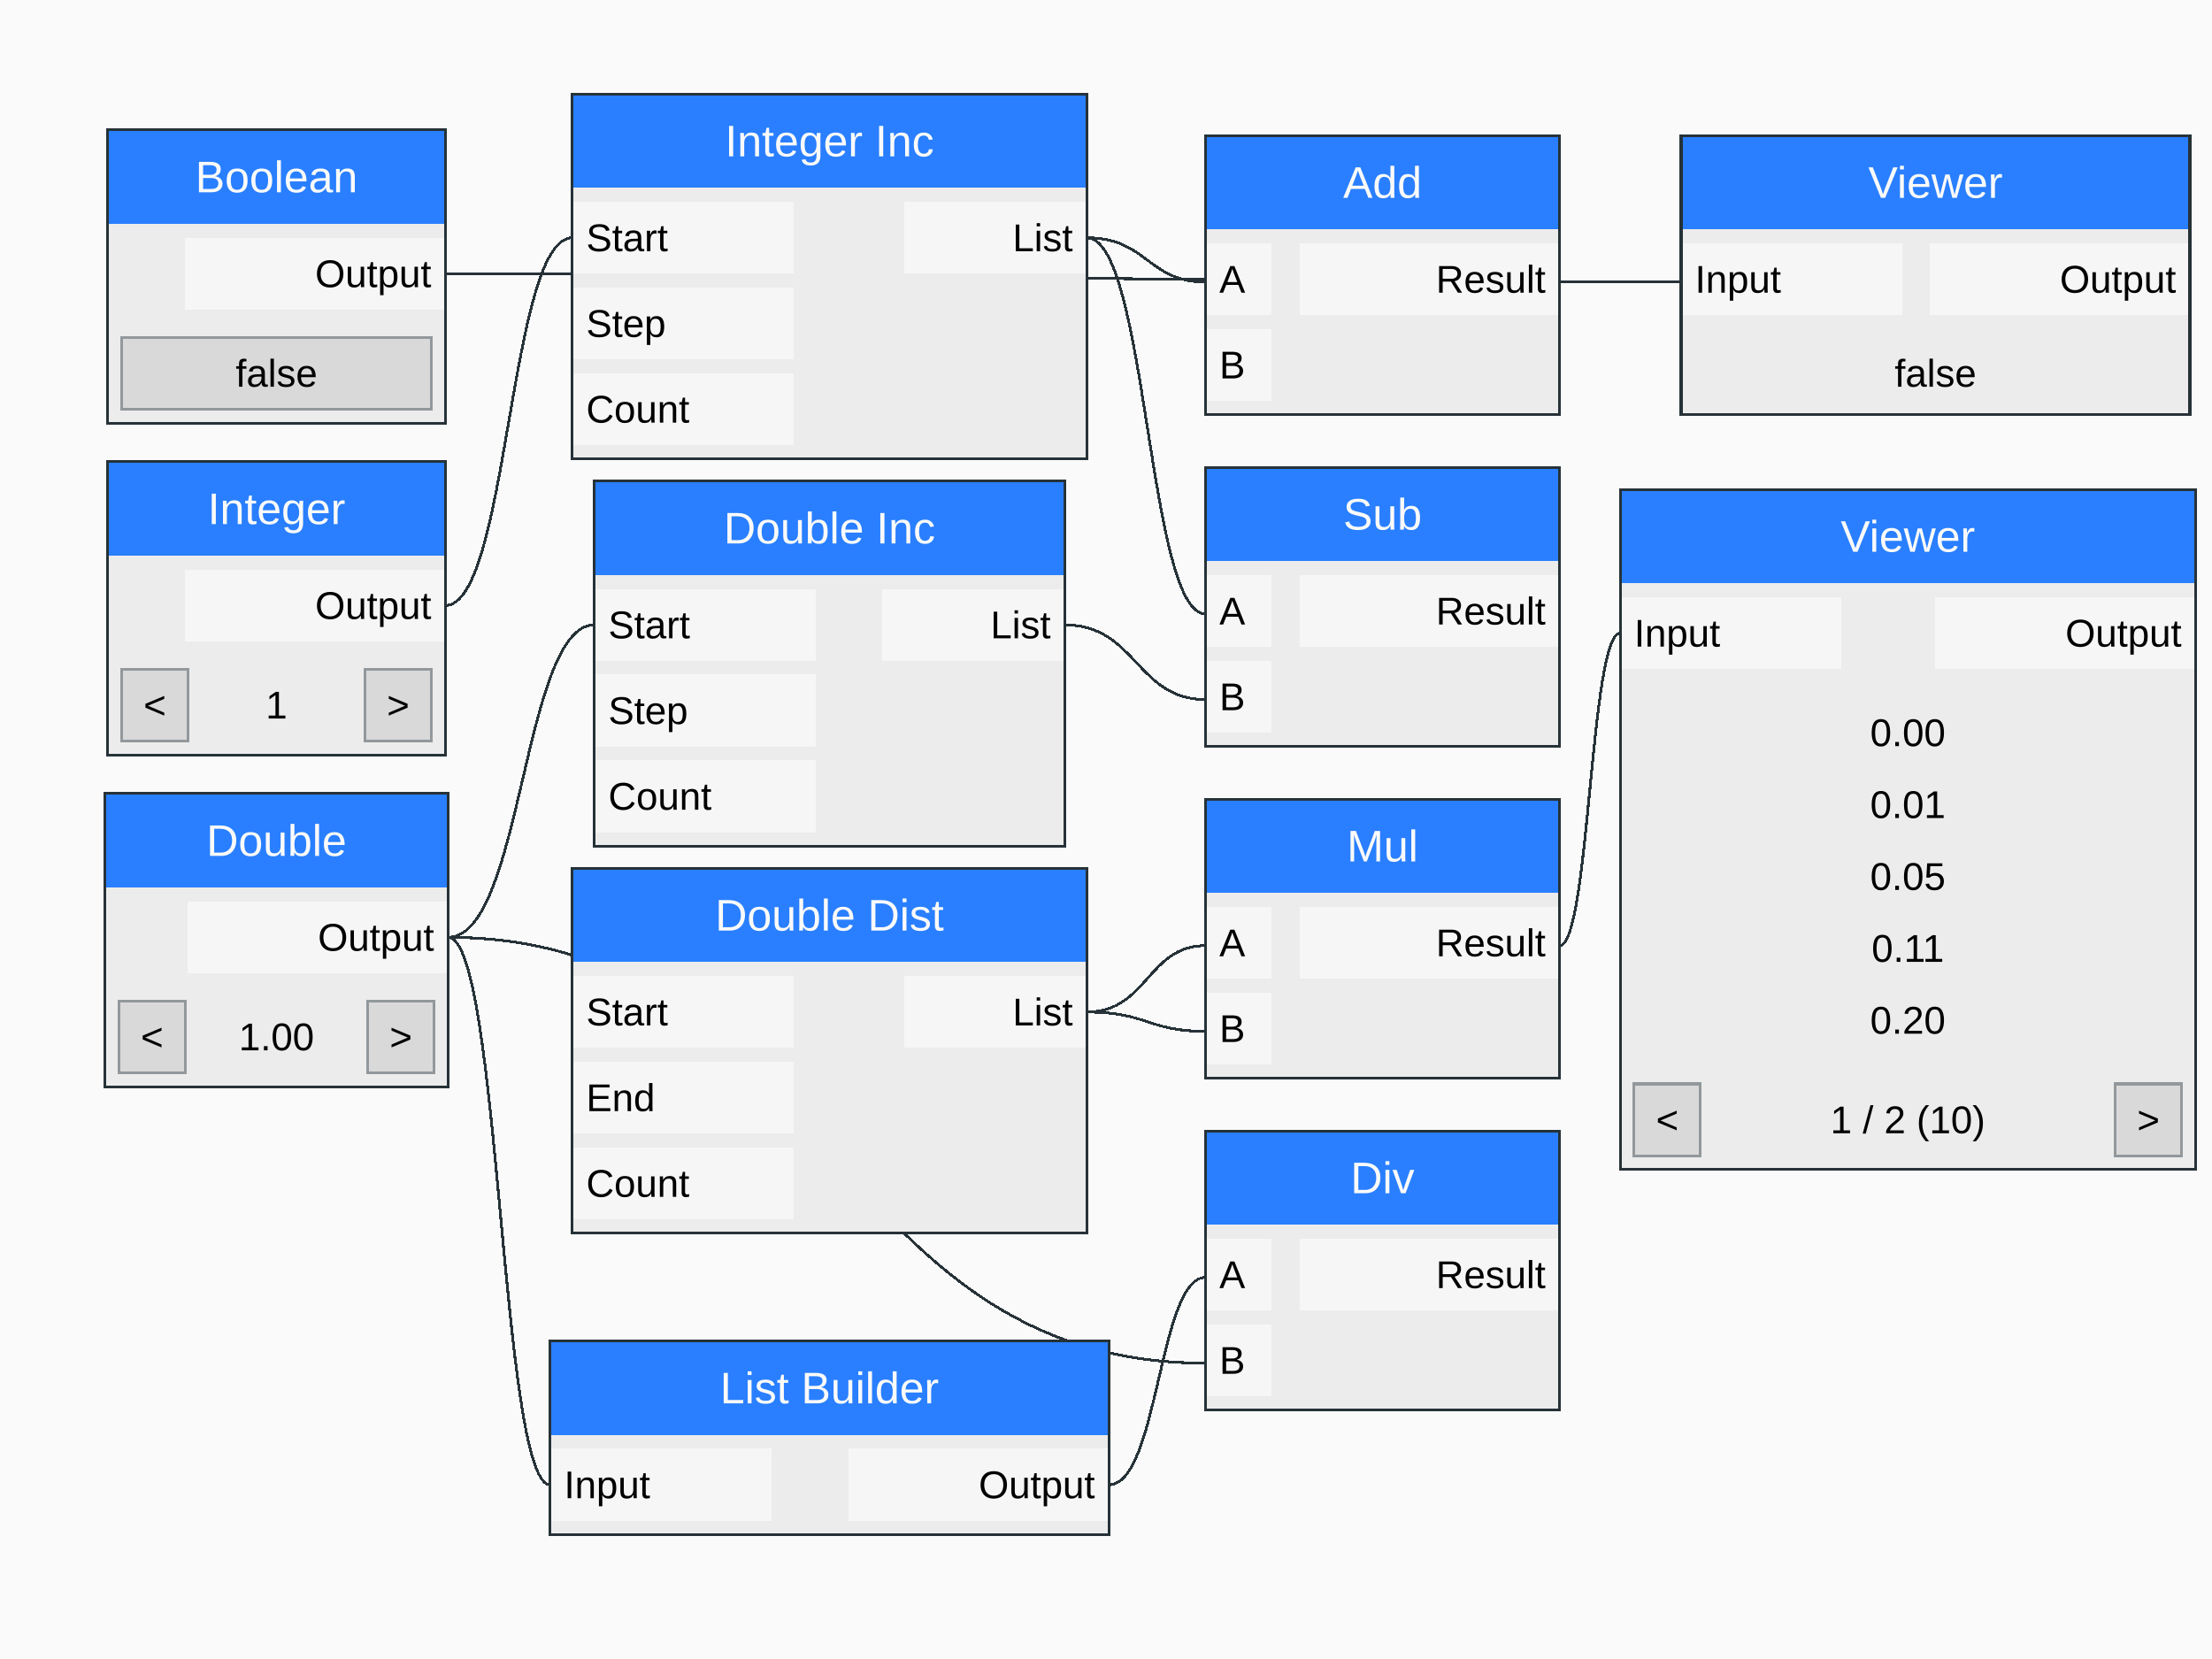
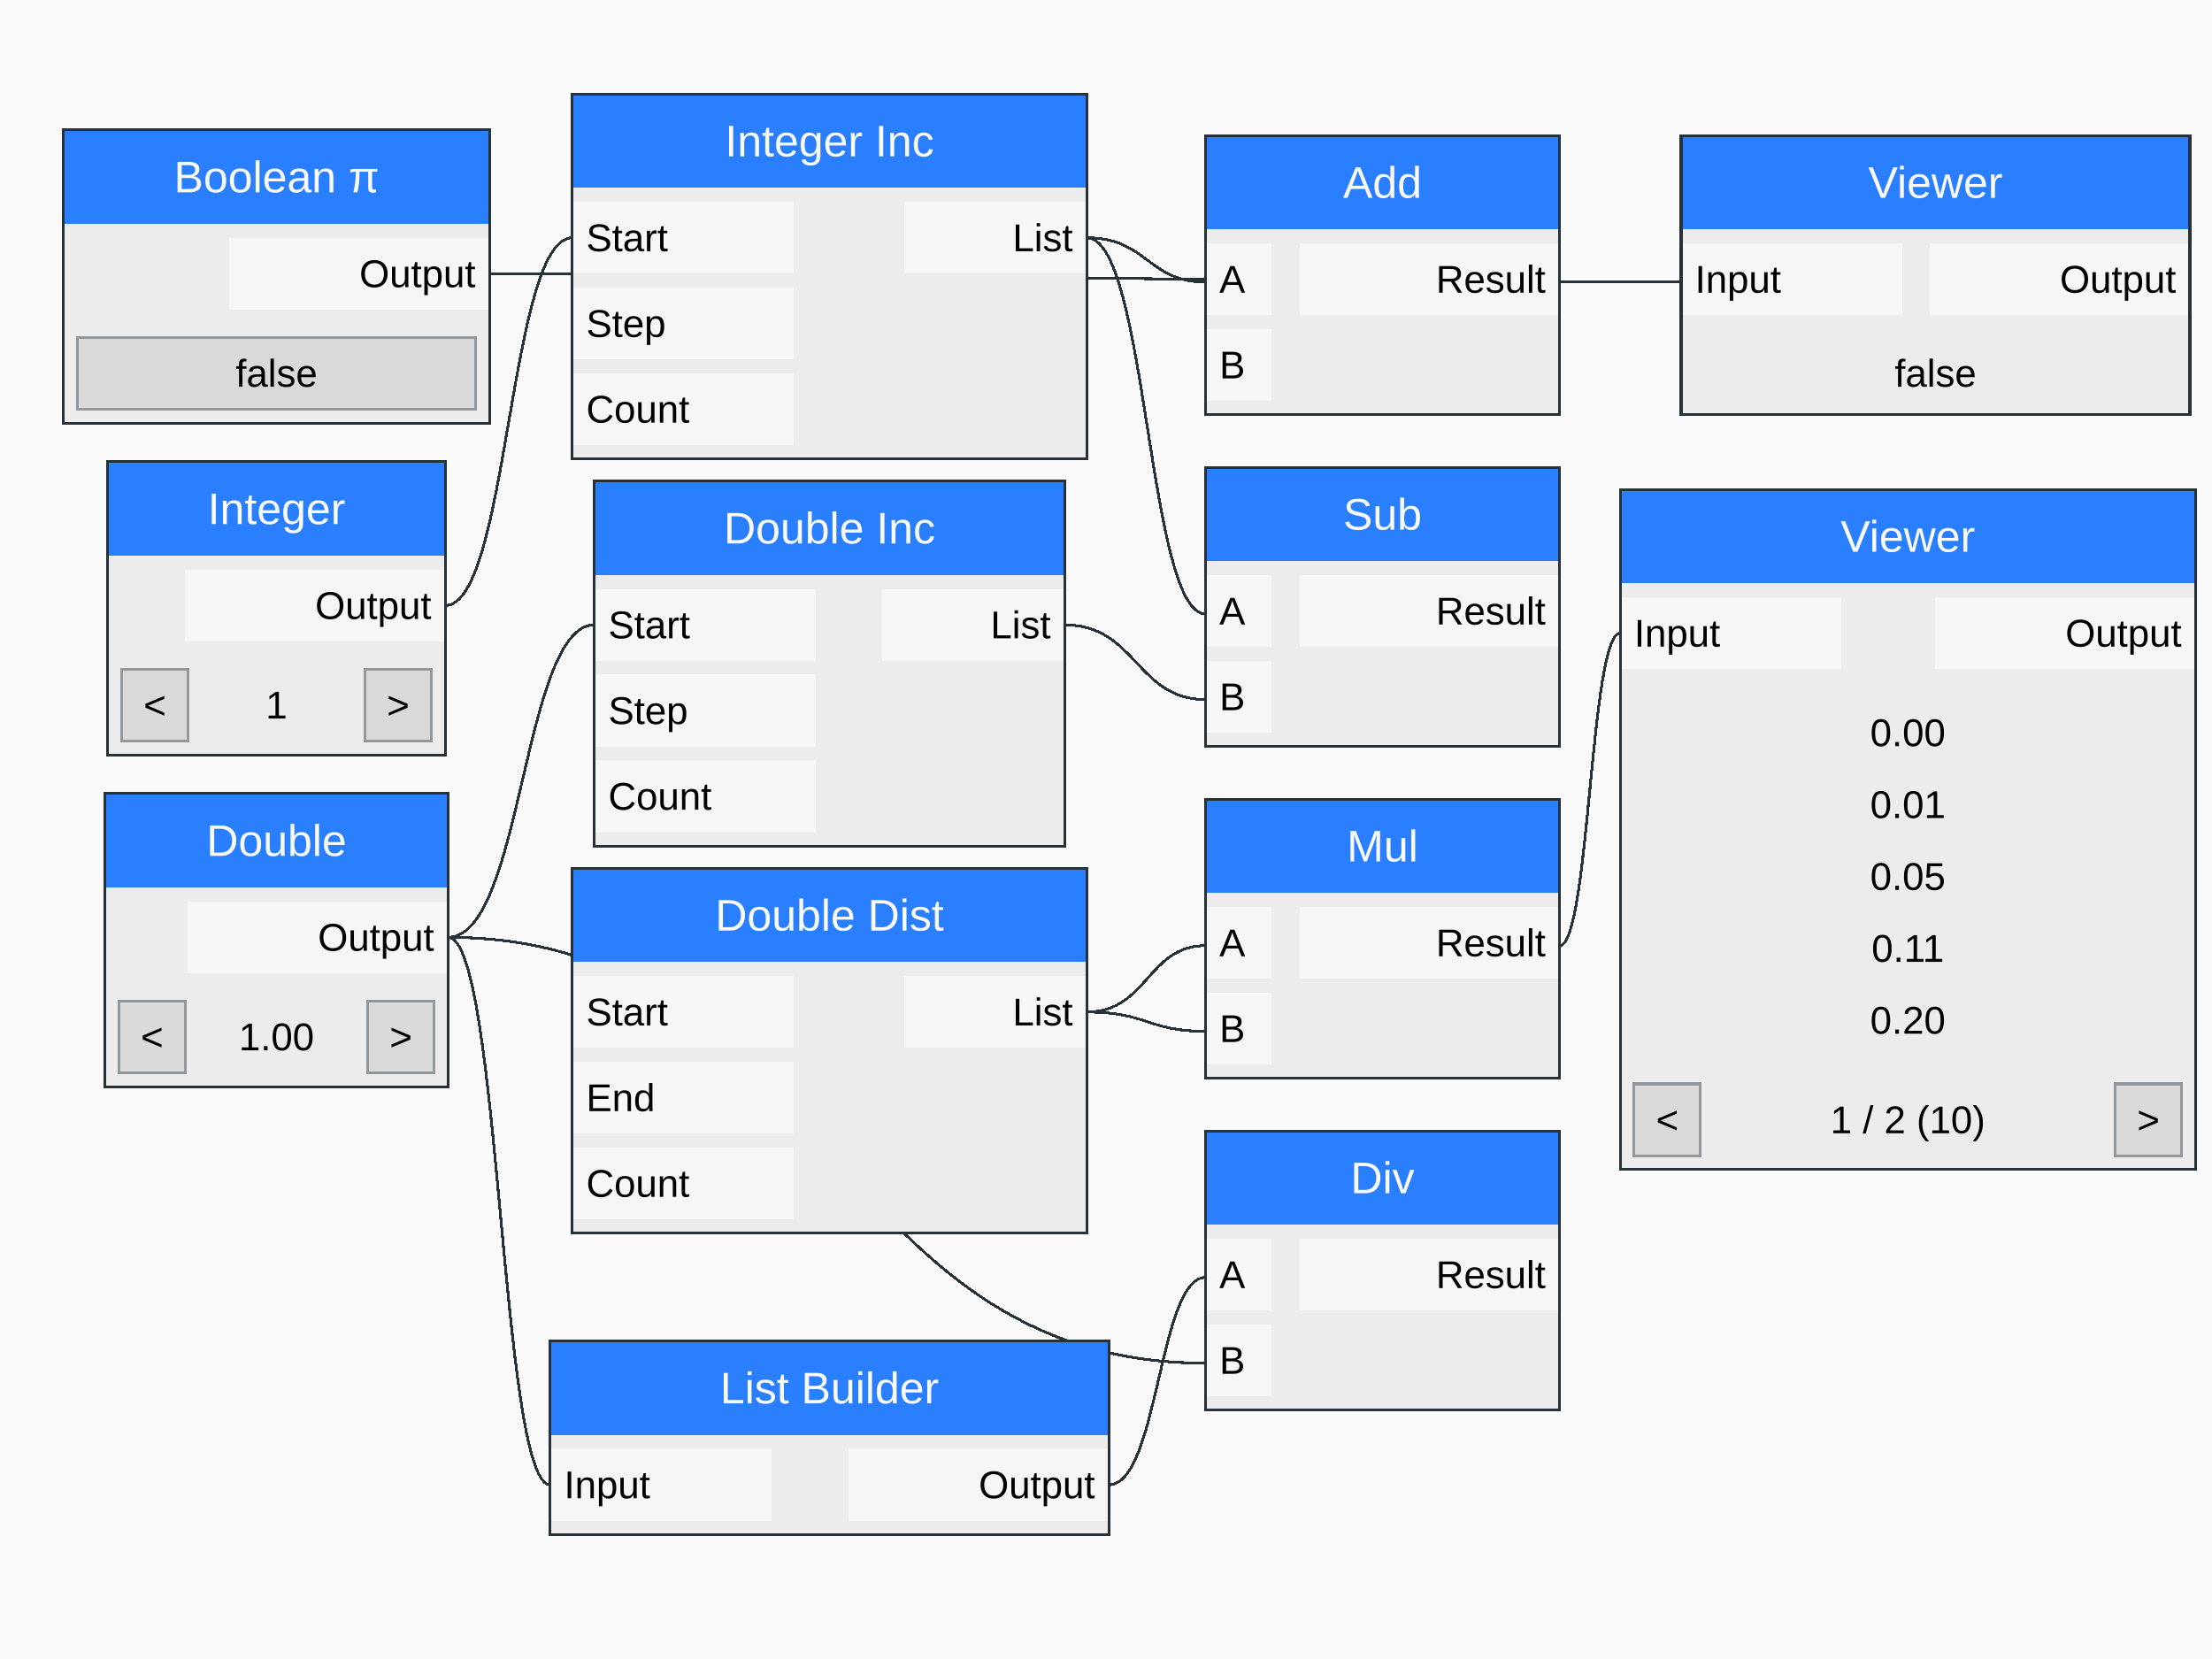
<svg xmlns="http://www.w3.org/2000/svg" version="1.1" width="800" height="600" shape-rendering="crispEdges">
  <rect x="0" y="0" width="800" height="600" style="fill:rgb(250,250,250);" />
-   <path d="M161,99 C385,99 385,102 608,102" style="fill:none;stroke-width:1px;stroke:rgb(38,50,56);" />
+   <path d="M177,99 C393,99 393,102 608,102" style="fill:none;stroke-width:1px;stroke:rgb(38,50,56);" />
  <path d="M161,219 C184,219 184,86 207,86" style="fill:none;stroke-width:1px;stroke:rgb(38,50,56);" />
  <path d="M162,339 C189,339 189,226 215,226" style="fill:none;stroke-width:1px;stroke:rgb(38,50,56);" />
  <path d="M162,339 C181,339 181,537 199,537" style="fill:none;stroke-width:1px;stroke:rgb(38,50,56);" />
  <path d="M162,339 C299,339 299,493 436,493" style="fill:none;stroke-width:1px;stroke:rgb(38,50,56);" />
  <path d="M393,86 C415,86 415,222 436,222" style="fill:none;stroke-width:1px;stroke:rgb(38,50,56);" />
  <path d="M393,86 C415,86 415,102 436,102" style="fill:none;stroke-width:1px;stroke:rgb(38,50,56);" />
  <path d="M385,226 C411,226 411,253 436,253" style="fill:none;stroke-width:1px;stroke:rgb(38,50,56);" />
  <path d="M393,366 C415,366 415,342 436,342" style="fill:none;stroke-width:1px;stroke:rgb(38,50,56);" />
  <path d="M393,366 C415,366 415,373 436,373" style="fill:none;stroke-width:1px;stroke:rgb(38,50,56);" />
  <path d="M401,537 C419,537 419,462 436,462" style="fill:none;stroke-width:1px;stroke:rgb(38,50,56);" />
  <path d="M564,342 C575,342 575,229 586,229" style="fill:none;stroke-width:1px;stroke:rgb(38,50,56);" />
-   <rect x="39" y="47" width="122" height="34" style="fill:rgb(41,127,255);" />
-   <text x="100" y="64" dominant-baseline="central" text-anchor="middle" style="fill:rgb(250,250,250);font-family:Arial;font-size:16px;">Boolean</text>
-   <rect x="39" y="81" width="122" height="36" style="fill:rgb(236,236,236);" />
-   <rect x="67" y="86" width="94" height="26" style="fill:rgb(246,246,246);" />
-   <text x="156" y="99" dominant-baseline="central" text-anchor="end" style="fill:rgb(0,0,0);font-family:Arial;font-size:14px;">Output</text>
-   <rect x="39" y="117" width="122" height="36" style="fill:rgb(236,236,236);" />
-   <rect x="44" y="122" width="112" height="26" style="fill:rgb(217,217,217);" />
+   <rect x="23" y="47" width="154" height="34" style="fill:rgb(41,127,255);" />
+   <text x="100" y="64" dominant-baseline="central" text-anchor="middle" style="fill:rgb(250,250,250);font-family:Arial;font-size:16px;">Boolean π</text>
+   <rect x="23" y="81" width="154" height="36" style="fill:rgb(236,236,236);" />
+   <rect x="83" y="86" width="94" height="26" style="fill:rgb(246,246,246);" />
+   <text x="172" y="99" dominant-baseline="central" text-anchor="end" style="fill:rgb(0,0,0);font-family:Arial;font-size:14px;">Output</text>
+   <rect x="23" y="117" width="154" height="36" style="fill:rgb(236,236,236);" />
+   <rect x="28" y="122" width="144" height="26" style="fill:rgb(217,217,217);" />
  <text x="100" y="135" dominant-baseline="central" text-anchor="middle" style="fill:rgb(0,0,0);font-family:Arial;font-size:14px;">false</text>
-   <rect x="44" y="122" width="112" height="26" style="fill:none;stroke-width:1px;stroke:rgb(146,152,155);" />
-   <rect x="39" y="47" width="122" height="106" style="fill:none;stroke-width:1px;stroke:rgb(38,50,56);" />
+   <rect x="28" y="122" width="144" height="26" style="fill:none;stroke-width:1px;stroke:rgb(146,152,155);" />
+   <rect x="23" y="47" width="154" height="106" style="fill:none;stroke-width:1px;stroke:rgb(38,50,56);" />
  <rect x="39" y="167" width="122" height="34" style="fill:rgb(41,127,255);" />
  <text x="100" y="184" dominant-baseline="central" text-anchor="middle" style="fill:rgb(250,250,250);font-family:Arial;font-size:16px;">Integer</text>
  <rect x="39" y="201" width="122" height="36" style="fill:rgb(236,236,236);" />
  <rect x="67" y="206" width="94" height="26" style="fill:rgb(246,246,246);" />
  <text x="156" y="219" dominant-baseline="central" text-anchor="end" style="fill:rgb(0,0,0);font-family:Arial;font-size:14px;">Output</text>
  <rect x="39" y="237" width="122" height="36" style="fill:rgb(236,236,236);" />
  <text x="100" y="255" dominant-baseline="central" text-anchor="middle" style="fill:rgb(0,0,0);font-family:Arial;font-size:14px;">1</text>
  <rect x="44" y="242" width="24" height="26" style="fill:rgb(217,217,217);" />
  <text x="56" y="255" dominant-baseline="central" text-anchor="middle" style="fill:rgb(0,0,0);font-family:Arial;font-size:14px;">&lt;</text>
  <rect x="44" y="242" width="24" height="26" style="fill:none;stroke-width:1px;stroke:rgb(146,152,155);" />
  <rect x="132" y="242" width="24" height="26" style="fill:rgb(217,217,217);" />
  <text x="144" y="255" dominant-baseline="central" text-anchor="middle" style="fill:rgb(0,0,0);font-family:Arial;font-size:14px;">&gt;</text>
  <rect x="132" y="242" width="24" height="26" style="fill:none;stroke-width:1px;stroke:rgb(146,152,155);" />
  <rect x="39" y="167" width="122" height="106" style="fill:none;stroke-width:1px;stroke:rgb(38,50,56);" />
  <rect x="38" y="287" width="124" height="34" style="fill:rgb(41,127,255);" />
  <text x="100" y="304" dominant-baseline="central" text-anchor="middle" style="fill:rgb(250,250,250);font-family:Arial;font-size:16px;">Double</text>
  <rect x="38" y="321" width="124" height="36" style="fill:rgb(236,236,236);" />
  <rect x="68" y="326" width="94" height="26" style="fill:rgb(246,246,246);" />
  <text x="157" y="339" dominant-baseline="central" text-anchor="end" style="fill:rgb(0,0,0);font-family:Arial;font-size:14px;">Output</text>
  <rect x="38" y="357" width="124" height="36" style="fill:rgb(236,236,236);" />
  <text x="100" y="375" dominant-baseline="central" text-anchor="middle" style="fill:rgb(0,0,0);font-family:Arial;font-size:14px;">1.00</text>
  <rect x="43" y="362" width="24" height="26" style="fill:rgb(217,217,217);" />
  <text x="55" y="375" dominant-baseline="central" text-anchor="middle" style="fill:rgb(0,0,0);font-family:Arial;font-size:14px;">&lt;</text>
  <rect x="43" y="362" width="24" height="26" style="fill:none;stroke-width:1px;stroke:rgb(146,152,155);" />
  <rect x="133" y="362" width="24" height="26" style="fill:rgb(217,217,217);" />
  <text x="145" y="375" dominant-baseline="central" text-anchor="middle" style="fill:rgb(0,0,0);font-family:Arial;font-size:14px;">&gt;</text>
  <rect x="133" y="362" width="24" height="26" style="fill:none;stroke-width:1px;stroke:rgb(146,152,155);" />
  <rect x="38" y="287" width="124" height="106" style="fill:none;stroke-width:1px;stroke:rgb(38,50,56);" />
  <rect x="207" y="34" width="186" height="34" style="fill:rgb(41,127,255);" />
  <text x="300" y="51" dominant-baseline="central" text-anchor="middle" style="fill:rgb(250,250,250);font-family:Arial;font-size:16px;">Integer Inc</text>
  <rect x="207" y="68" width="186" height="98" style="fill:rgb(236,236,236);" />
  <rect x="207" y="73" width="80" height="26" style="fill:rgb(246,246,246);" />
  <text x="212" y="86" dominant-baseline="central" text-anchor="start" style="fill:rgb(0,0,0);font-family:Arial;font-size:14px;">Start</text>
  <rect x="207" y="104" width="80" height="26" style="fill:rgb(246,246,246);" />
  <text x="212" y="117" dominant-baseline="central" text-anchor="start" style="fill:rgb(0,0,0);font-family:Arial;font-size:14px;">Step</text>
  <rect x="207" y="135" width="80" height="26" style="fill:rgb(246,246,246);" />
  <text x="212" y="148" dominant-baseline="central" text-anchor="start" style="fill:rgb(0,0,0);font-family:Arial;font-size:14px;">Count</text>
  <rect x="327" y="73" width="66" height="26" style="fill:rgb(246,246,246);" />
  <text x="388" y="86" dominant-baseline="central" text-anchor="end" style="fill:rgb(0,0,0);font-family:Arial;font-size:14px;">List</text>
  <rect x="207" y="34" width="186" height="132" style="fill:none;stroke-width:1px;stroke:rgb(38,50,56);" />
  <rect x="215" y="174" width="170" height="34" style="fill:rgb(41,127,255);" />
  <text x="300" y="191" dominant-baseline="central" text-anchor="middle" style="fill:rgb(250,250,250);font-family:Arial;font-size:16px;">Double Inc</text>
  <rect x="215" y="208" width="170" height="98" style="fill:rgb(236,236,236);" />
  <rect x="215" y="213" width="80" height="26" style="fill:rgb(246,246,246);" />
  <text x="220" y="226" dominant-baseline="central" text-anchor="start" style="fill:rgb(0,0,0);font-family:Arial;font-size:14px;">Start</text>
  <rect x="215" y="244" width="80" height="26" style="fill:rgb(246,246,246);" />
  <text x="220" y="257" dominant-baseline="central" text-anchor="start" style="fill:rgb(0,0,0);font-family:Arial;font-size:14px;">Step</text>
  <rect x="215" y="275" width="80" height="26" style="fill:rgb(246,246,246);" />
  <text x="220" y="288" dominant-baseline="central" text-anchor="start" style="fill:rgb(0,0,0);font-family:Arial;font-size:14px;">Count</text>
  <rect x="319" y="213" width="66" height="26" style="fill:rgb(246,246,246);" />
  <text x="380" y="226" dominant-baseline="central" text-anchor="end" style="fill:rgb(0,0,0);font-family:Arial;font-size:14px;">List</text>
  <rect x="215" y="174" width="170" height="132" style="fill:none;stroke-width:1px;stroke:rgb(38,50,56);" />
  <rect x="207" y="314" width="186" height="34" style="fill:rgb(41,127,255);" />
  <text x="300" y="331" dominant-baseline="central" text-anchor="middle" style="fill:rgb(250,250,250);font-family:Arial;font-size:16px;">Double Dist</text>
  <rect x="207" y="348" width="186" height="98" style="fill:rgb(236,236,236);" />
  <rect x="207" y="353" width="80" height="26" style="fill:rgb(246,246,246);" />
  <text x="212" y="366" dominant-baseline="central" text-anchor="start" style="fill:rgb(0,0,0);font-family:Arial;font-size:14px;">Start</text>
  <rect x="207" y="384" width="80" height="26" style="fill:rgb(246,246,246);" />
  <text x="212" y="397" dominant-baseline="central" text-anchor="start" style="fill:rgb(0,0,0);font-family:Arial;font-size:14px;">End</text>
  <rect x="207" y="415" width="80" height="26" style="fill:rgb(246,246,246);" />
  <text x="212" y="428" dominant-baseline="central" text-anchor="start" style="fill:rgb(0,0,0);font-family:Arial;font-size:14px;">Count</text>
  <rect x="327" y="353" width="66" height="26" style="fill:rgb(246,246,246);" />
  <text x="388" y="366" dominant-baseline="central" text-anchor="end" style="fill:rgb(0,0,0);font-family:Arial;font-size:14px;">List</text>
  <rect x="207" y="314" width="186" height="132" style="fill:none;stroke-width:1px;stroke:rgb(38,50,56);" />
  <rect x="199" y="485" width="202" height="34" style="fill:rgb(41,127,255);" />
  <text x="300" y="502" dominant-baseline="central" text-anchor="middle" style="fill:rgb(250,250,250);font-family:Arial;font-size:16px;">List Builder</text>
  <rect x="199" y="519" width="202" height="36" style="fill:rgb(236,236,236);" />
  <rect x="199" y="524" width="80" height="26" style="fill:rgb(246,246,246);" />
  <text x="204" y="537" dominant-baseline="central" text-anchor="start" style="fill:rgb(0,0,0);font-family:Arial;font-size:14px;">Input</text>
  <rect x="307" y="524" width="94" height="26" style="fill:rgb(246,246,246);" />
  <text x="396" y="537" dominant-baseline="central" text-anchor="end" style="fill:rgb(0,0,0);font-family:Arial;font-size:14px;">Output</text>
  <rect x="199" y="485" width="202" height="70" style="fill:none;stroke-width:1px;stroke:rgb(38,50,56);" />
  <rect x="436" y="169" width="128" height="34" style="fill:rgb(41,127,255);" />
  <text x="500" y="186" dominant-baseline="central" text-anchor="middle" style="fill:rgb(250,250,250);font-family:Arial;font-size:16px;">Sub</text>
  <rect x="436" y="203" width="128" height="67" style="fill:rgb(236,236,236);" />
  <rect x="436" y="208" width="24" height="26" style="fill:rgb(246,246,246);" />
  <text x="441" y="221" dominant-baseline="central" text-anchor="start" style="fill:rgb(0,0,0);font-family:Arial;font-size:14px;">A</text>
  <rect x="436" y="239" width="24" height="26" style="fill:rgb(246,246,246);" />
  <text x="441" y="252" dominant-baseline="central" text-anchor="start" style="fill:rgb(0,0,0);font-family:Arial;font-size:14px;">B</text>
  <rect x="470" y="208" width="94" height="26" style="fill:rgb(246,246,246);" />
  <text x="559" y="221" dominant-baseline="central" text-anchor="end" style="fill:rgb(0,0,0);font-family:Arial;font-size:14px;">Result</text>
  <rect x="436" y="169" width="128" height="101" style="fill:none;stroke-width:1px;stroke:rgb(38,50,56);" />
  <rect x="436" y="289" width="128" height="34" style="fill:rgb(41,127,255);" />
  <text x="500" y="306" dominant-baseline="central" text-anchor="middle" style="fill:rgb(250,250,250);font-family:Arial;font-size:16px;">Mul</text>
  <rect x="436" y="323" width="128" height="67" style="fill:rgb(236,236,236);" />
  <rect x="436" y="328" width="24" height="26" style="fill:rgb(246,246,246);" />
  <text x="441" y="341" dominant-baseline="central" text-anchor="start" style="fill:rgb(0,0,0);font-family:Arial;font-size:14px;">A</text>
  <rect x="436" y="359" width="24" height="26" style="fill:rgb(246,246,246);" />
  <text x="441" y="372" dominant-baseline="central" text-anchor="start" style="fill:rgb(0,0,0);font-family:Arial;font-size:14px;">B</text>
  <rect x="470" y="328" width="94" height="26" style="fill:rgb(246,246,246);" />
  <text x="559" y="341" dominant-baseline="central" text-anchor="end" style="fill:rgb(0,0,0);font-family:Arial;font-size:14px;">Result</text>
  <rect x="436" y="289" width="128" height="101" style="fill:none;stroke-width:1px;stroke:rgb(38,50,56);" />
  <rect x="436" y="409" width="128" height="34" style="fill:rgb(41,127,255);" />
  <text x="500" y="426" dominant-baseline="central" text-anchor="middle" style="fill:rgb(250,250,250);font-family:Arial;font-size:16px;">Div</text>
  <rect x="436" y="443" width="128" height="67" style="fill:rgb(236,236,236);" />
  <rect x="436" y="448" width="24" height="26" style="fill:rgb(246,246,246);" />
  <text x="441" y="461" dominant-baseline="central" text-anchor="start" style="fill:rgb(0,0,0);font-family:Arial;font-size:14px;">A</text>
  <rect x="436" y="479" width="24" height="26" style="fill:rgb(246,246,246);" />
  <text x="441" y="492" dominant-baseline="central" text-anchor="start" style="fill:rgb(0,0,0);font-family:Arial;font-size:14px;">B</text>
  <rect x="470" y="448" width="94" height="26" style="fill:rgb(246,246,246);" />
  <text x="559" y="461" dominant-baseline="central" text-anchor="end" style="fill:rgb(0,0,0);font-family:Arial;font-size:14px;">Result</text>
  <rect x="436" y="409" width="128" height="101" style="fill:none;stroke-width:1px;stroke:rgb(38,50,56);" />
  <rect x="436" y="49" width="128" height="34" style="fill:rgb(41,127,255);" />
  <text x="500" y="66" dominant-baseline="central" text-anchor="middle" style="fill:rgb(250,250,250);font-family:Arial;font-size:16px;">Add</text>
  <rect x="436" y="83" width="128" height="67" style="fill:rgb(236,236,236);" />
  <rect x="436" y="88" width="24" height="26" style="fill:rgb(246,246,246);" />
  <text x="441" y="101" dominant-baseline="central" text-anchor="start" style="fill:rgb(0,0,0);font-family:Arial;font-size:14px;">A</text>
  <rect x="436" y="119" width="24" height="26" style="fill:rgb(246,246,246);" />
  <text x="441" y="132" dominant-baseline="central" text-anchor="start" style="fill:rgb(0,0,0);font-family:Arial;font-size:14px;">B</text>
  <rect x="470" y="88" width="94" height="26" style="fill:rgb(246,246,246);" />
  <text x="559" y="101" dominant-baseline="central" text-anchor="end" style="fill:rgb(0,0,0);font-family:Arial;font-size:14px;">Result</text>
  <rect x="436" y="49" width="128" height="101" style="fill:none;stroke-width:1px;stroke:rgb(38,50,56);" />
  <rect x="608" y="49" width="184" height="34" style="fill:rgb(41,127,255);" />
  <text x="700" y="66" dominant-baseline="central" text-anchor="middle" style="fill:rgb(250,250,250);font-family:Arial;font-size:16px;">Viewer</text>
  <rect x="608" y="83" width="184" height="36" style="fill:rgb(236,236,236);" />
  <rect x="608" y="88" width="80" height="26" style="fill:rgb(246,246,246);" />
  <text x="613" y="101" dominant-baseline="central" text-anchor="start" style="fill:rgb(0,0,0);font-family:Arial;font-size:14px;">Input</text>
  <rect x="698" y="88" width="94" height="26" style="fill:rgb(246,246,246);" />
  <text x="787" y="101" dominant-baseline="central" text-anchor="end" style="fill:rgb(0,0,0);font-family:Arial;font-size:14px;">Output</text>
  <rect x="608" y="119" width="184" height="31" style="fill:rgb(236,236,236);" />
  <text x="700" y="135" dominant-baseline="central" text-anchor="middle" style="fill:rgb(0,0,0);font-family:Arial;font-size:14px;">false</text>
  <rect x="608" y="49" width="184" height="101" style="fill:none;stroke-width:1px;stroke:rgb(38,50,56);" />
  <rect x="586" y="177" width="208" height="34" style="fill:rgb(41,127,255);" />
  <text x="690" y="194" dominant-baseline="central" text-anchor="middle" style="fill:rgb(250,250,250);font-family:Arial;font-size:16px;">Viewer</text>
  <rect x="586" y="211" width="208" height="36" style="fill:rgb(236,236,236);" />
  <rect x="586" y="216" width="80" height="26" style="fill:rgb(246,246,246);" />
  <text x="591" y="229" dominant-baseline="central" text-anchor="start" style="fill:rgb(0,0,0);font-family:Arial;font-size:14px;">Input</text>
  <rect x="700" y="216" width="94" height="26" style="fill:rgb(246,246,246);" />
  <text x="789" y="229" dominant-baseline="central" text-anchor="end" style="fill:rgb(0,0,0);font-family:Arial;font-size:14px;">Output</text>
  <rect x="586" y="247" width="208" height="140" style="fill:rgb(236,236,236);" />
  <text x="690" y="265" dominant-baseline="central" text-anchor="middle" style="fill:rgb(0,0,0);font-family:Arial;font-size:14px;">0.00</text>
  <text x="690" y="291" dominant-baseline="central" text-anchor="middle" style="fill:rgb(0,0,0);font-family:Arial;font-size:14px;">0.01</text>
  <text x="690" y="317" dominant-baseline="central" text-anchor="middle" style="fill:rgb(0,0,0);font-family:Arial;font-size:14px;">0.05</text>
  <text x="690" y="343" dominant-baseline="central" text-anchor="middle" style="fill:rgb(0,0,0);font-family:Arial;font-size:14px;">0.11</text>
  <text x="690" y="369" dominant-baseline="central" text-anchor="middle" style="fill:rgb(0,0,0);font-family:Arial;font-size:14px;">0.20</text>
  <rect x="586" y="387" width="208" height="36" style="fill:rgb(236,236,236);" />
  <text x="690" y="405" dominant-baseline="central" text-anchor="middle" style="fill:rgb(0,0,0);font-family:Arial;font-size:14px;">1 / 2 (10)</text>
  <rect x="591" y="392" width="24" height="26" style="fill:rgb(217,217,217);" />
  <text x="603" y="405" dominant-baseline="central" text-anchor="middle" style="fill:rgb(0,0,0);font-family:Arial;font-size:14px;">&lt;</text>
  <rect x="591" y="392" width="24" height="26" style="fill:none;stroke-width:1px;stroke:rgb(146,152,155);" />
  <rect x="765" y="392" width="24" height="26" style="fill:rgb(217,217,217);" />
  <text x="777" y="405" dominant-baseline="central" text-anchor="middle" style="fill:rgb(0,0,0);font-family:Arial;font-size:14px;">&gt;</text>
  <rect x="765" y="392" width="24" height="26" style="fill:none;stroke-width:1px;stroke:rgb(146,152,155);" />
  <rect x="586" y="177" width="208" height="246" style="fill:none;stroke-width:1px;stroke:rgb(38,50,56);" />
</svg>
